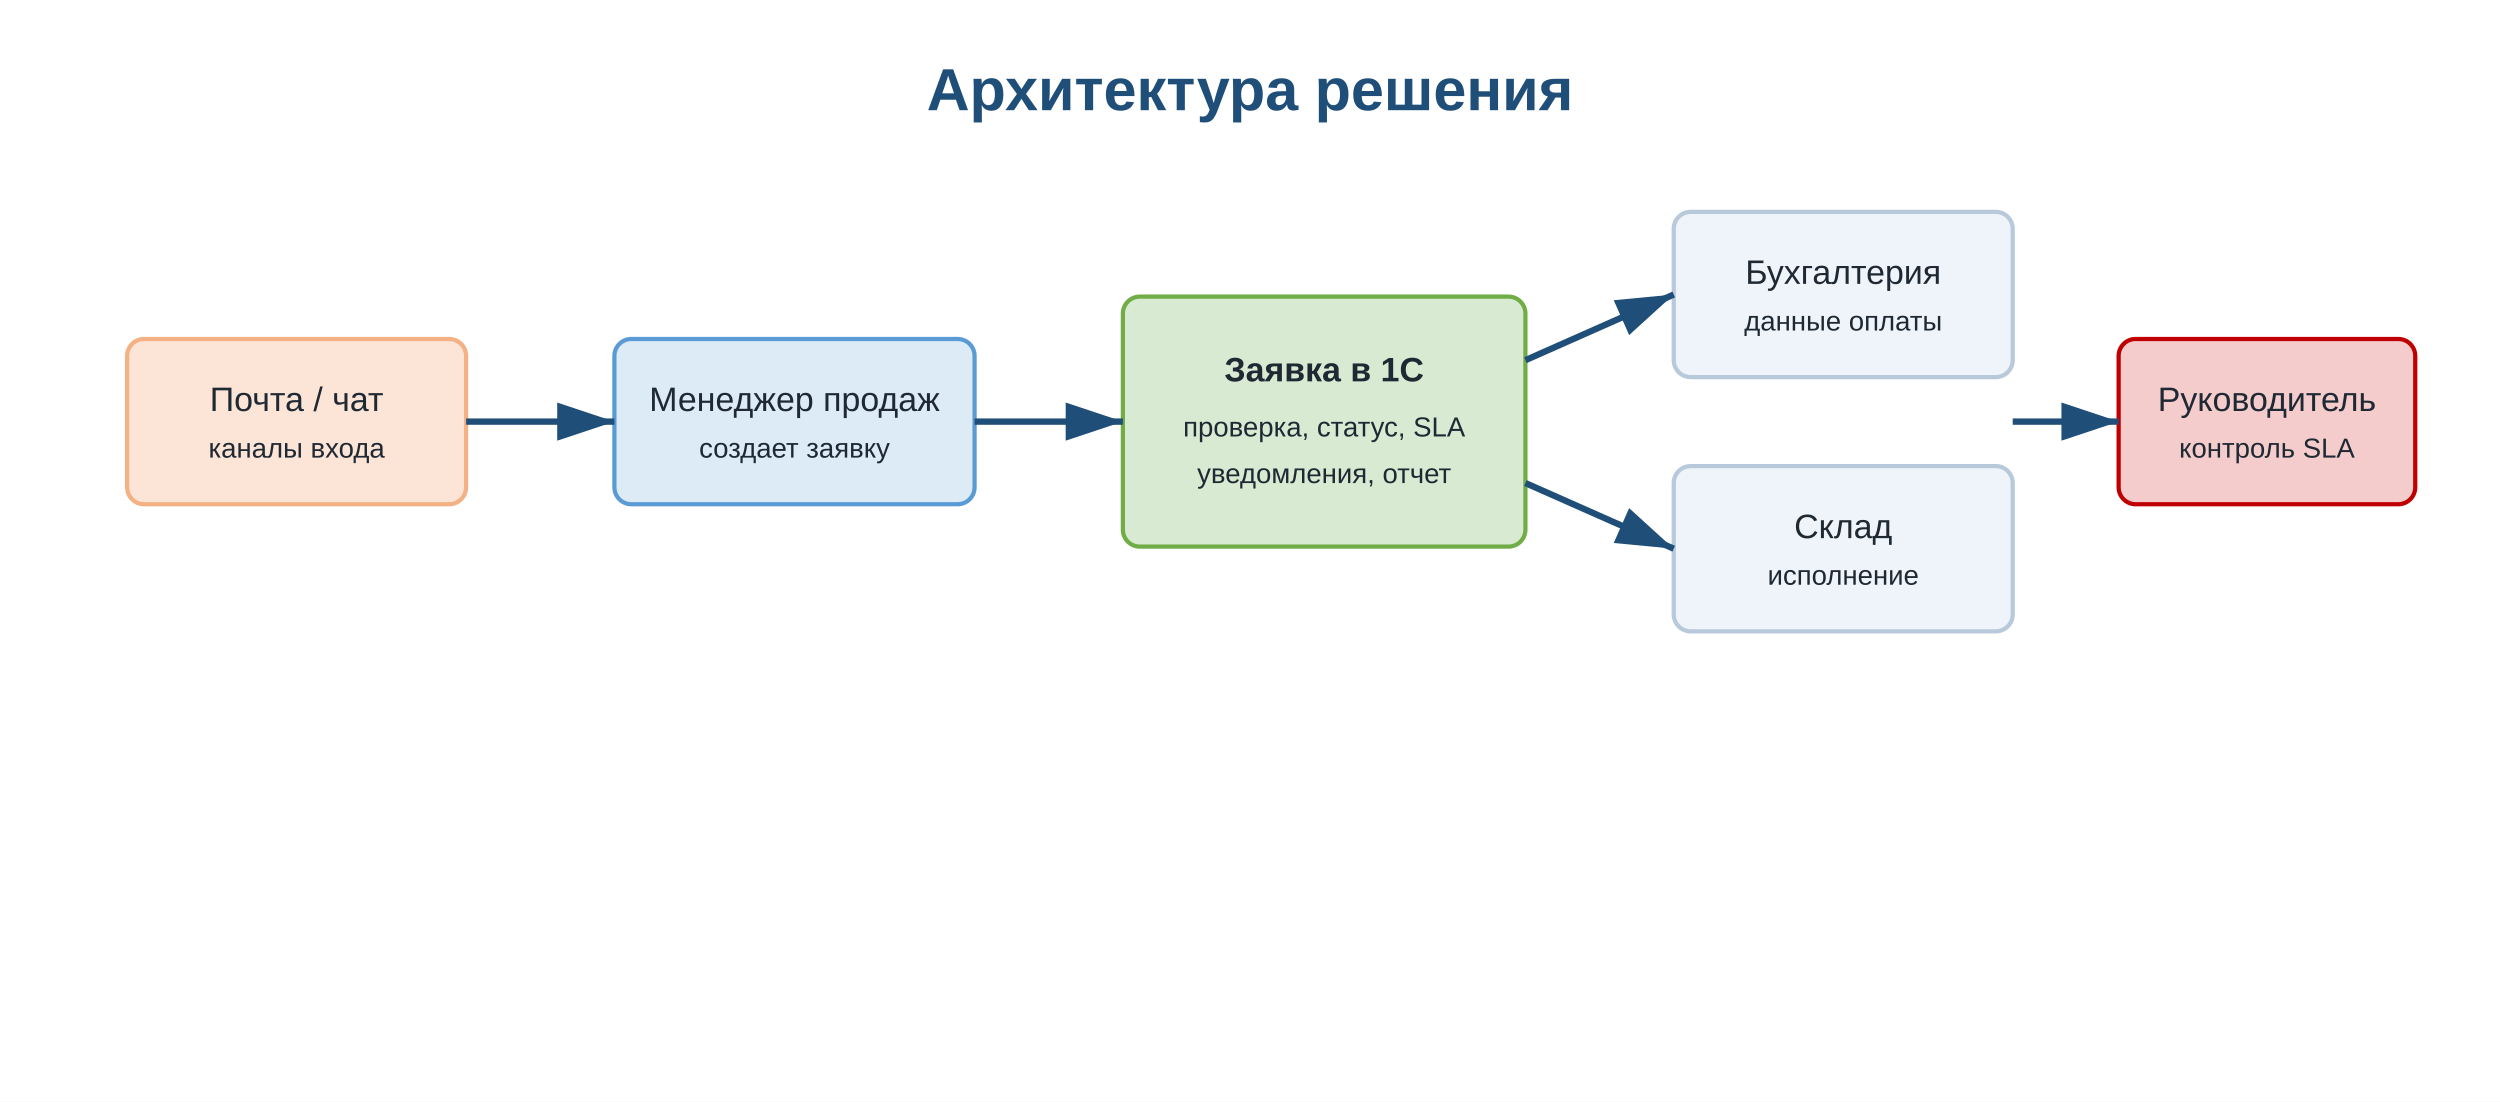
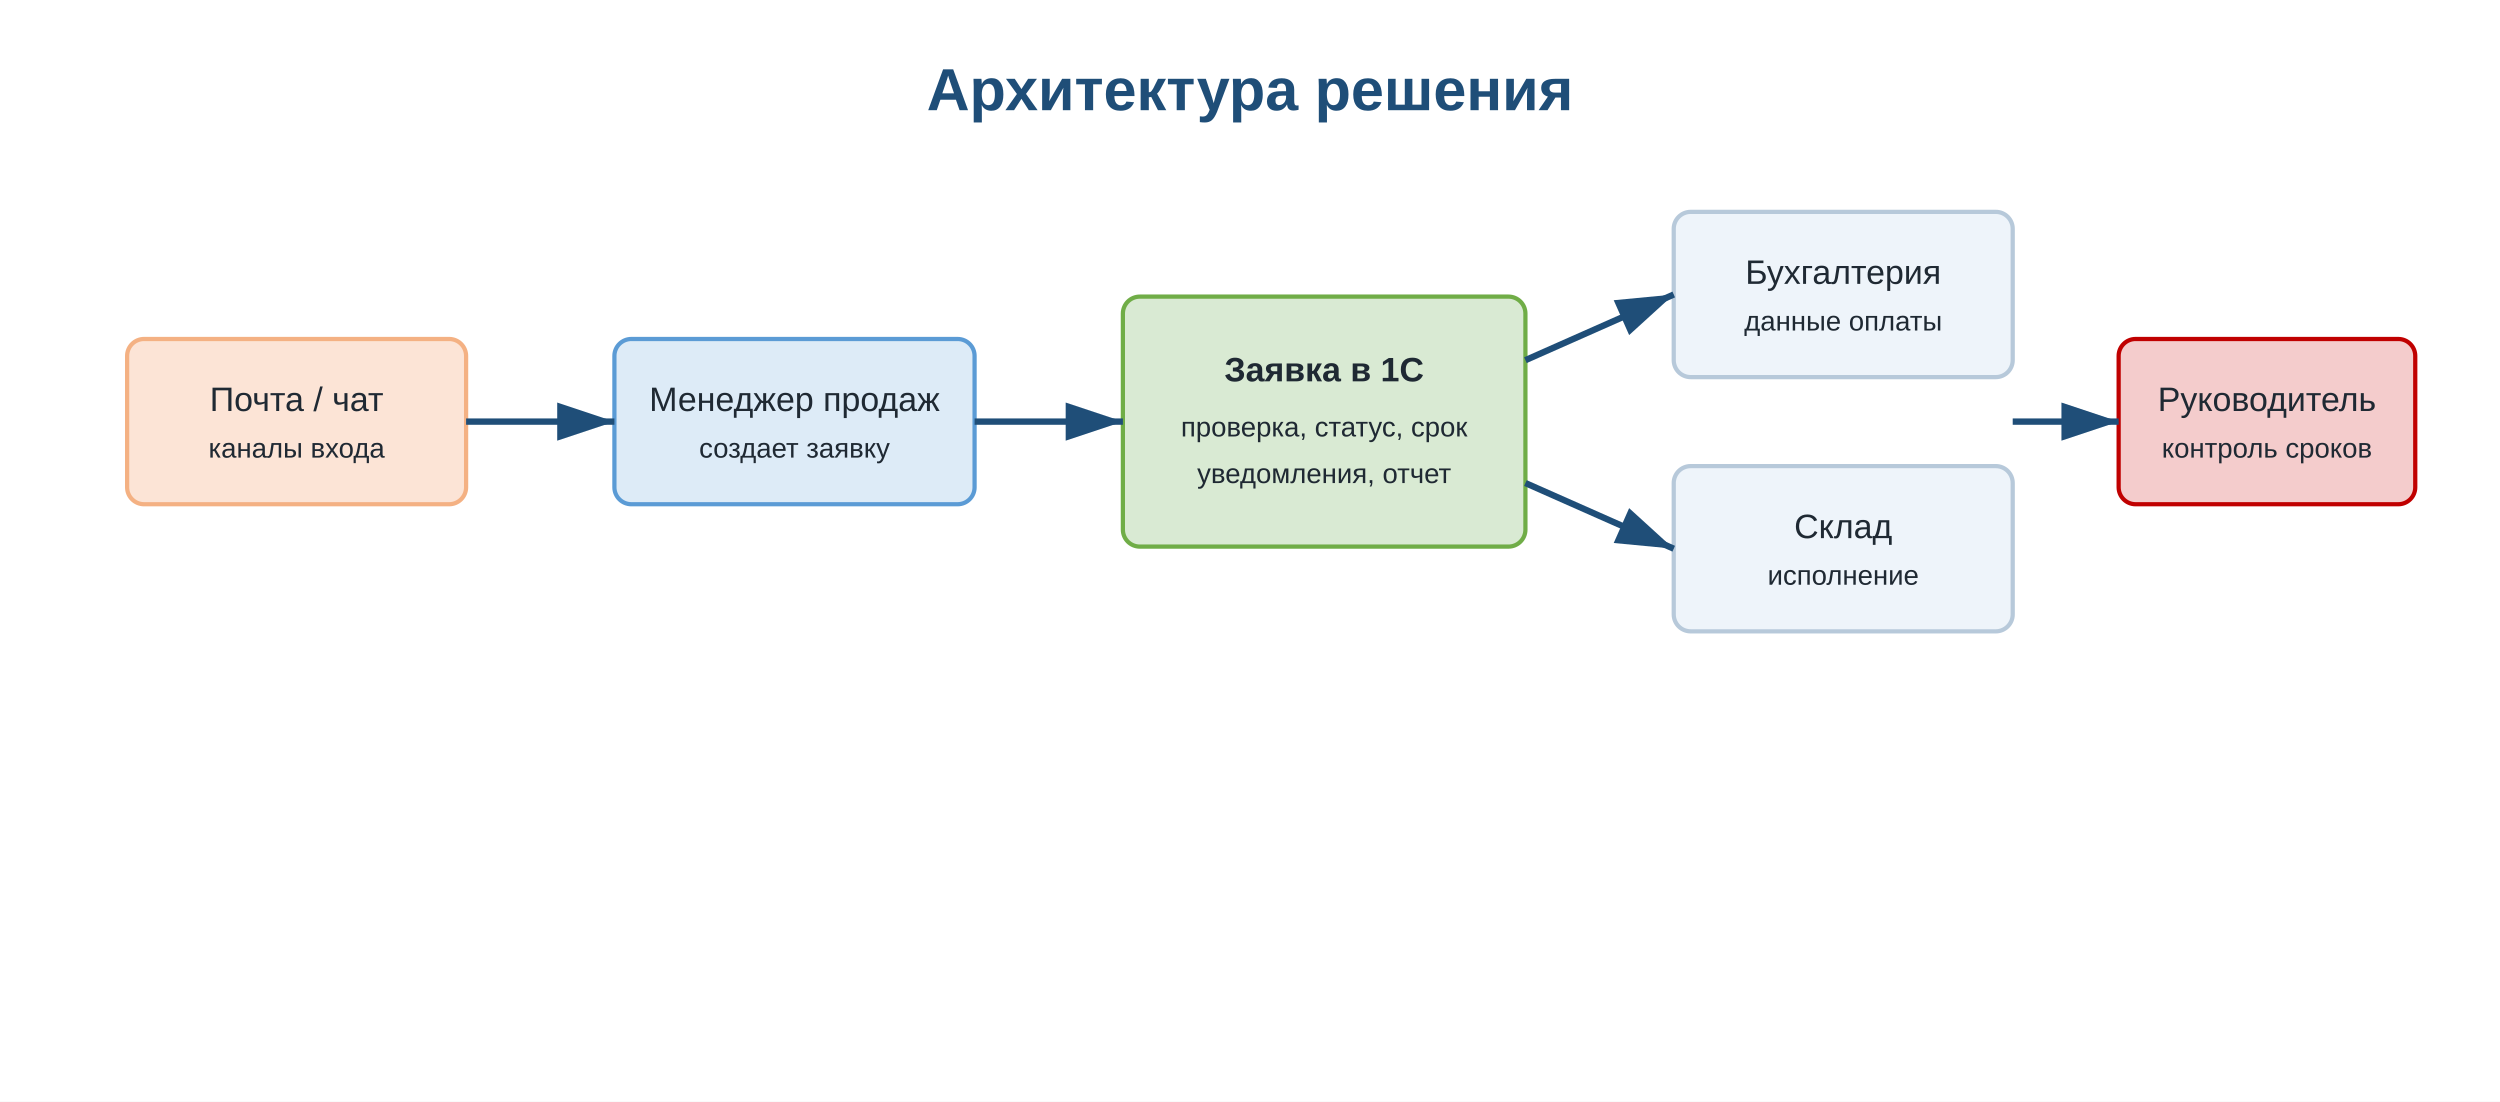
<svg xmlns="http://www.w3.org/2000/svg" width="1180" height="520" viewBox="0 0 1180 520">
  <rect width="1180" height="520" fill="#ffffff" />
  <text x="590" y="52" text-anchor="middle" font-family="Arial, sans-serif" font-size="28" font-weight="700" fill="#1f4e78">Архитектура решения</text>
  <defs>
    <marker id="arrow" markerWidth="10" markerHeight="10" refX="9" refY="3" orient="auto">
      <path d="M0,0 L0,6 L9,3 z" fill="#1f4e78" />
    </marker>
  </defs>
  <g font-family="Arial, sans-serif" font-size="16" fill="#1f2933">
    <rect x="60" y="160" width="160" height="78" rx="8" fill="#fce4d6" stroke="#f4b183" stroke-width="2" />
    <text x="140" y="194" text-anchor="middle">Почта / чат</text>
    <text x="140" y="216" text-anchor="middle" font-size="13">каналы входа</text>
    <rect x="290" y="160" width="170" height="78" rx="8" fill="#ddebf7" stroke="#5b9bd5" stroke-width="2" />
    <text x="375" y="194" text-anchor="middle">Менеджер продаж</text>
    <text x="375" y="216" text-anchor="middle" font-size="13">создает заявку</text>
    <rect x="530" y="140" width="190" height="118" rx="8" fill="#d9ead3" stroke="#70ad47" stroke-width="2" />
    <text x="625" y="180" text-anchor="middle" font-weight="700">Заявка в 1С</text>
-     <text x="625" y="206" text-anchor="middle" font-size="13">проверка, статус, SLA</text>
+     <text x="625" y="206" text-anchor="middle" font-size="13">проверка, статус, срок</text>
    <text x="625" y="228" text-anchor="middle" font-size="13">уведомления, отчет</text>
    <rect x="790" y="100" width="160" height="78" rx="8" fill="#eef4fa" stroke="#b7c9da" stroke-width="2" />
    <text x="870" y="134" text-anchor="middle">Бухгалтерия</text>
    <text x="870" y="156" text-anchor="middle" font-size="13">данные оплаты</text>
    <rect x="790" y="220" width="160" height="78" rx="8" fill="#eef4fa" stroke="#b7c9da" stroke-width="2" />
    <text x="870" y="254" text-anchor="middle">Склад</text>
    <text x="870" y="276" text-anchor="middle" font-size="13">исполнение</text>
    <rect x="1000" y="160" width="140" height="78" rx="8" fill="#f4cccc" stroke="#c00000" stroke-width="2" />
    <text x="1070" y="194" text-anchor="middle">Руководитель</text>
-     <text x="1070" y="216" text-anchor="middle" font-size="13">контроль SLA</text>
+     <text x="1070" y="216" text-anchor="middle" font-size="13">контроль сроков</text>
  </g>
  <g fill="none" stroke="#1f4e78" stroke-width="3" marker-end="url(#arrow)">
    <path d="M220 199 L290 199" />
    <path d="M460 199 L530 199" />
    <path d="M720 170 L790 139" />
    <path d="M720 228 L790 259" />
    <path d="M950 199 L1000 199" />
  </g>
</svg>
